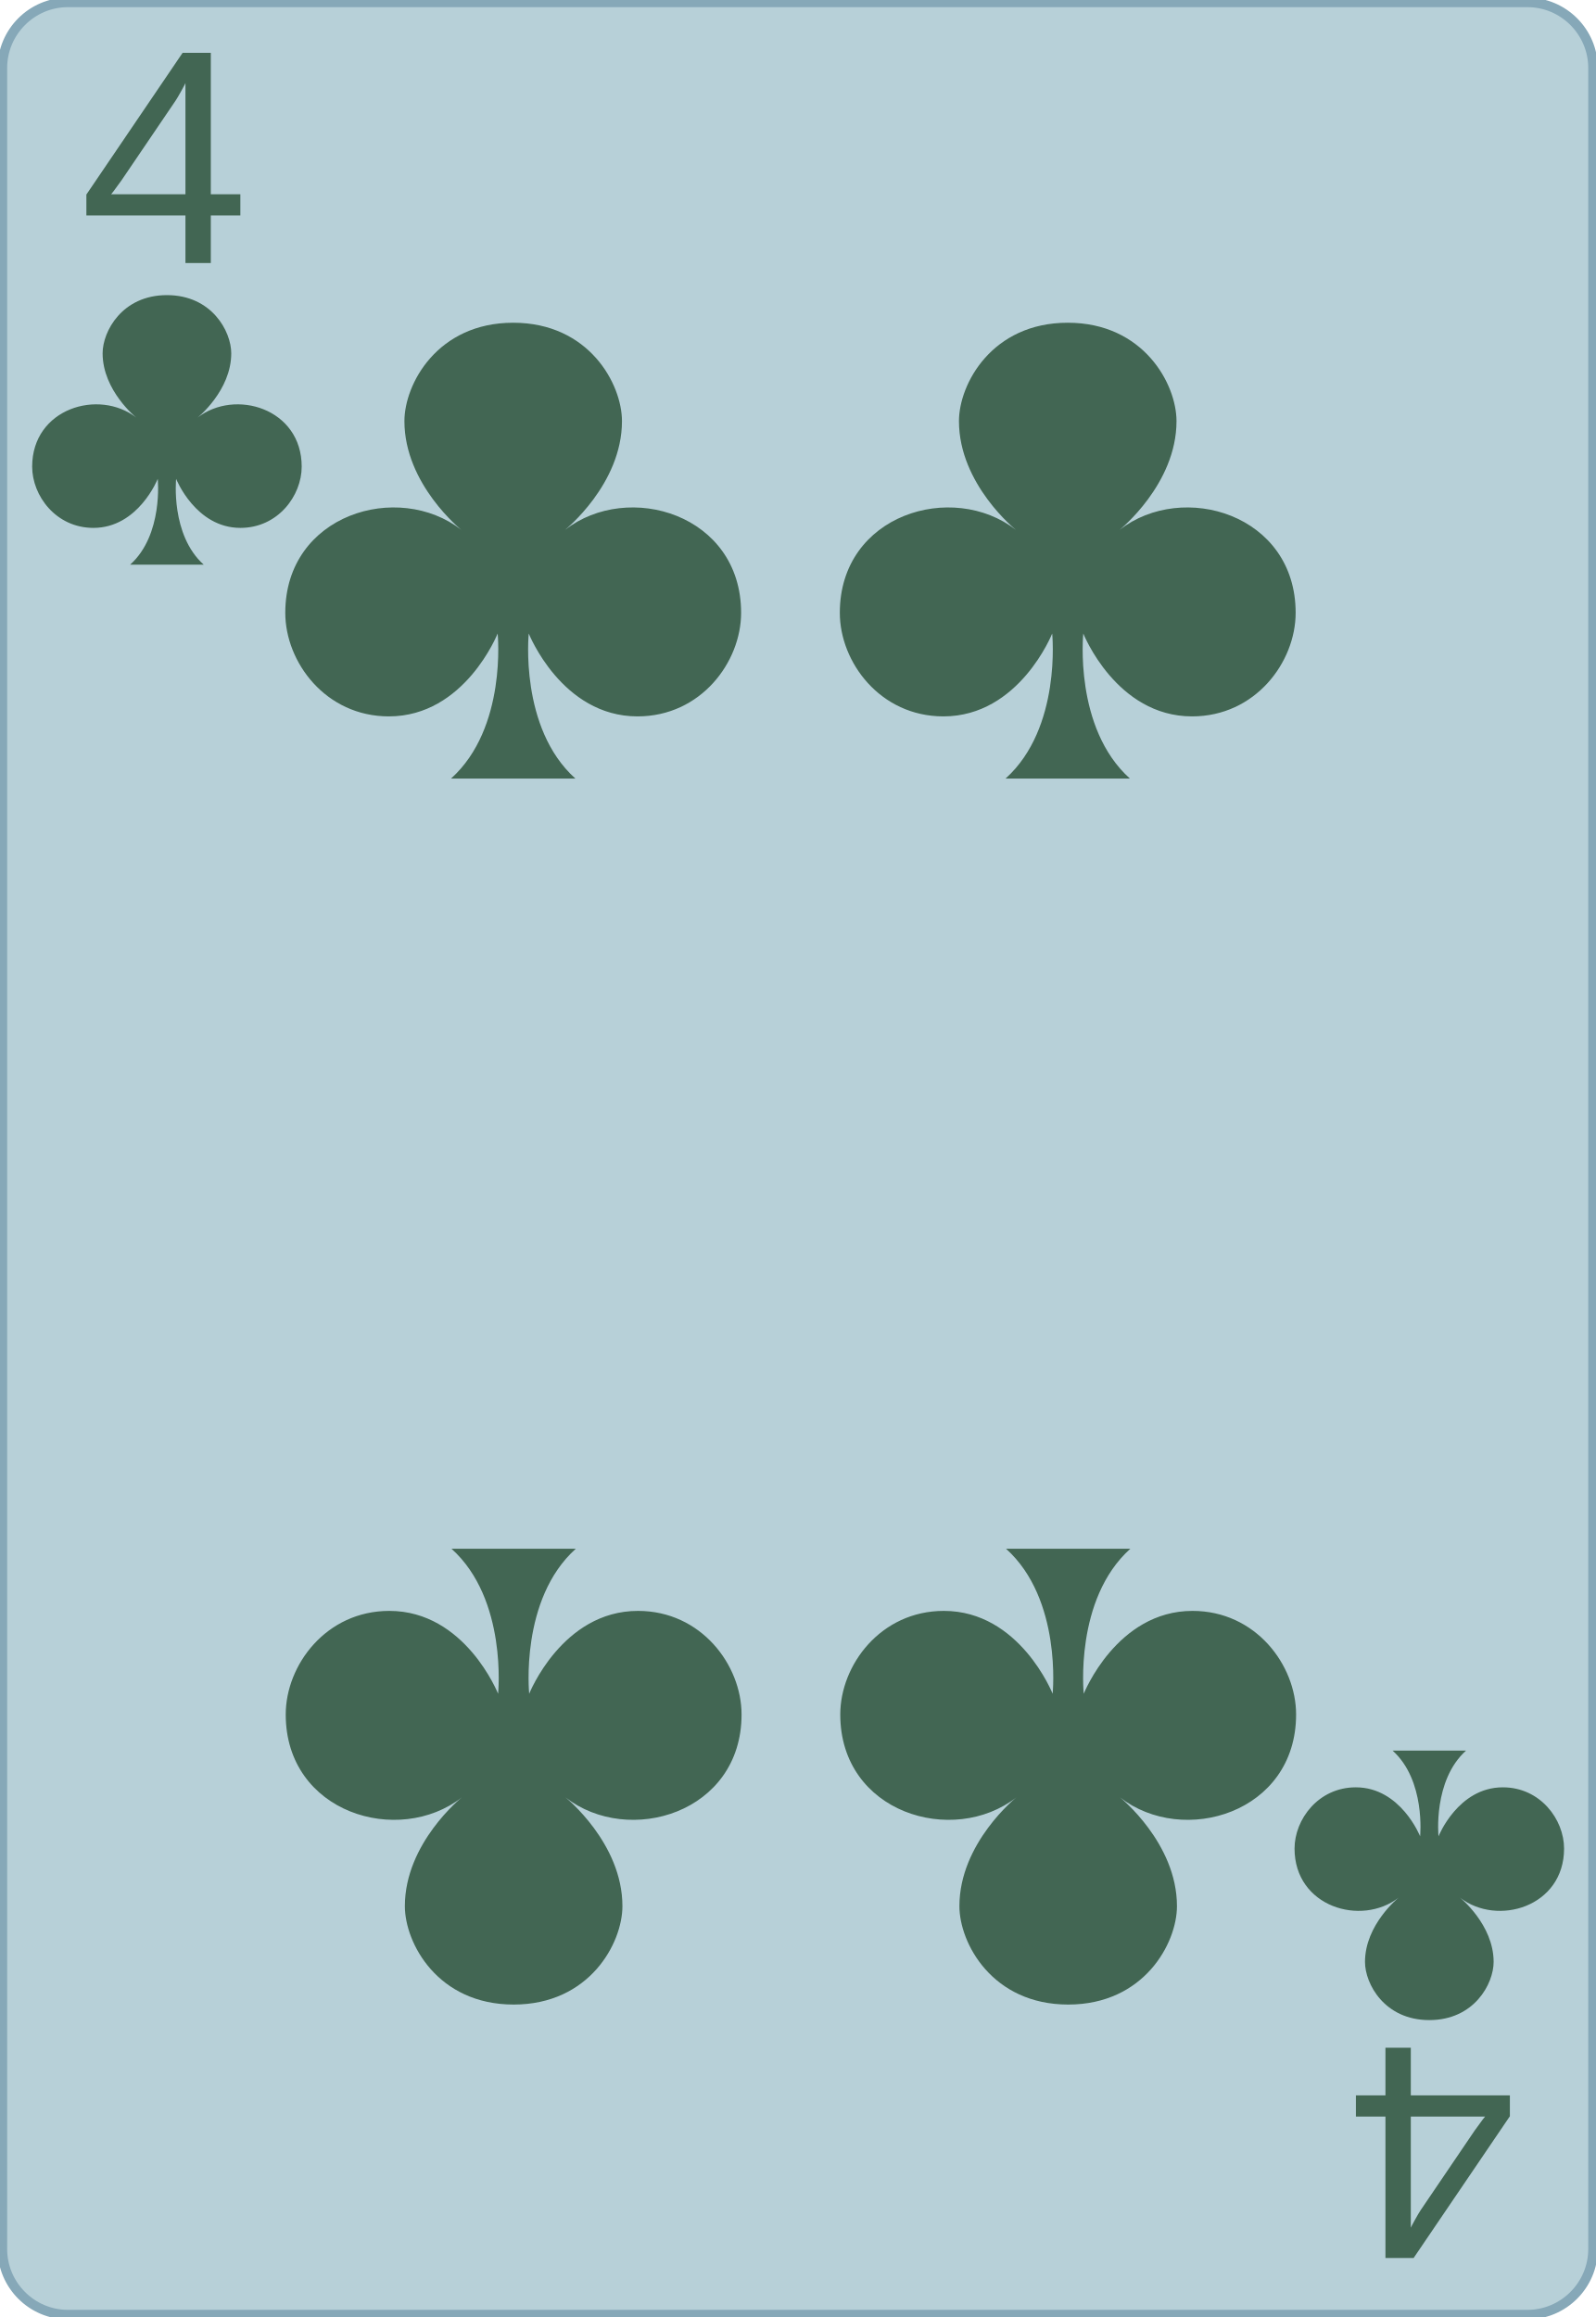
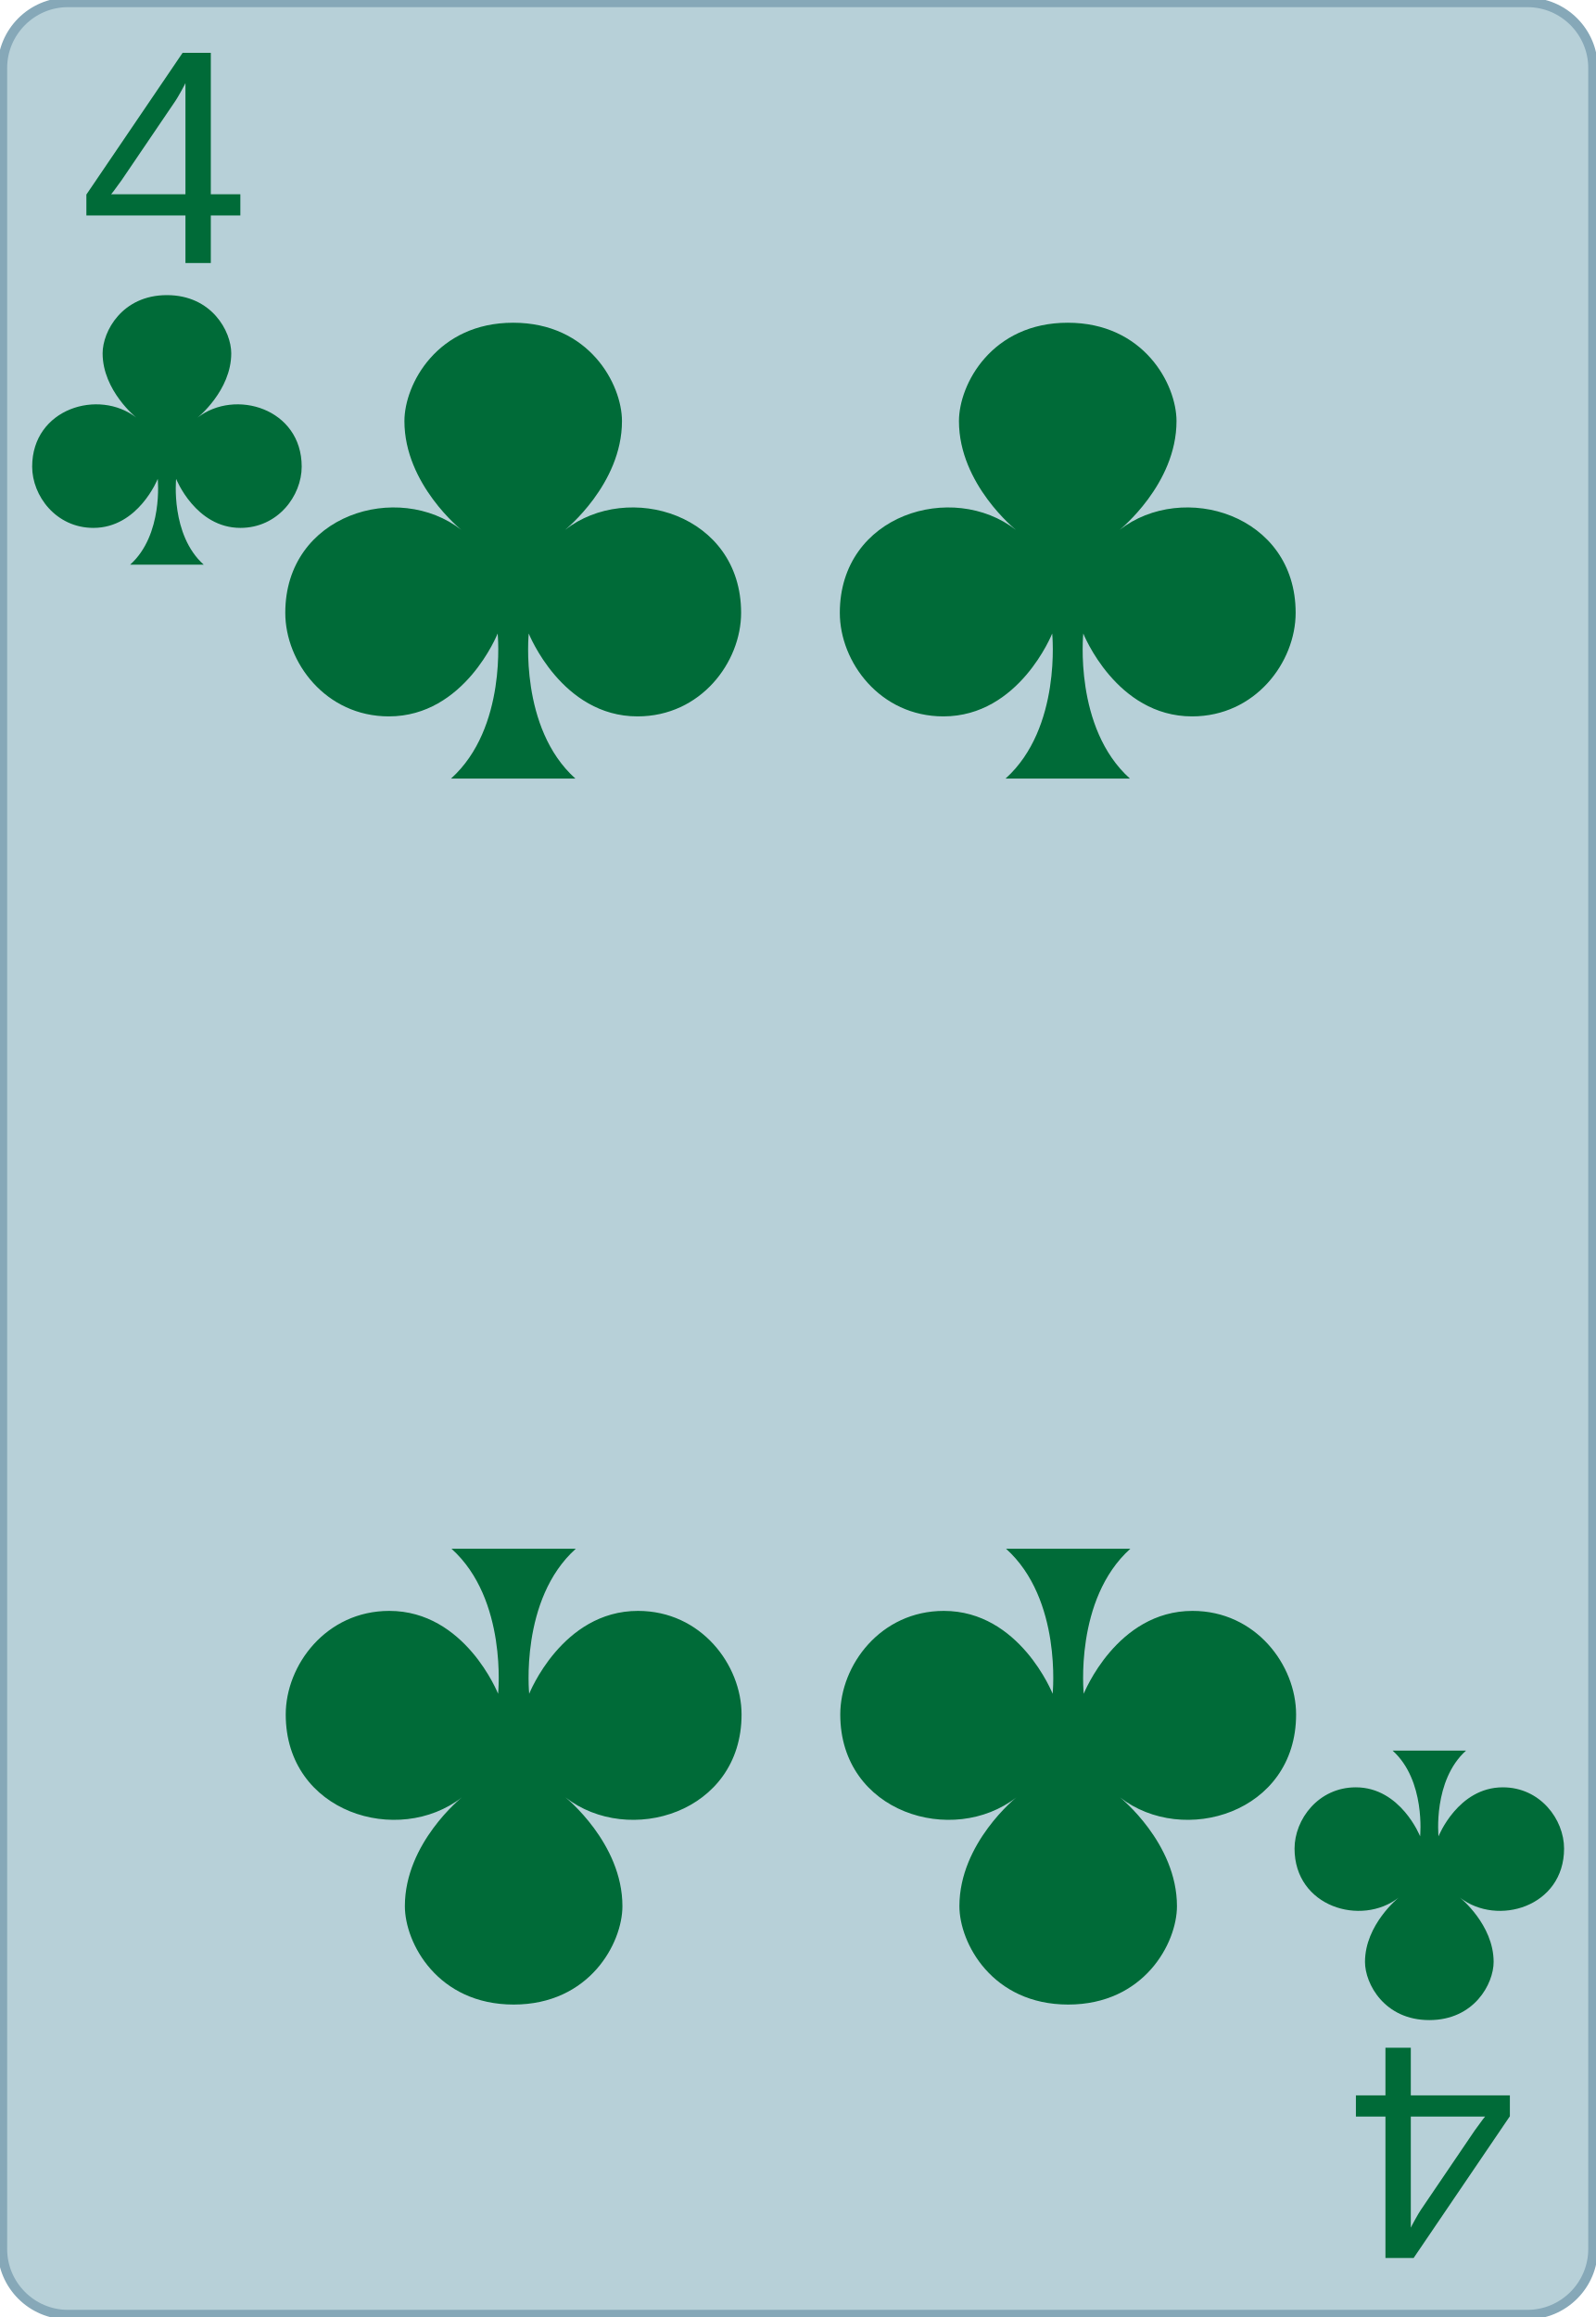
- <svg xmlns="http://www.w3.org/2000/svg" xmlns:xlink="http://www.w3.org/1999/xlink" width="167.087pt" height="242.667pt" viewBox="0 0 167.087 242.667" id="svg2" version="1.1" fill="#426653">
+ <svg xmlns="http://www.w3.org/2000/svg" xmlns:xlink="http://www.w3.org/1999/xlink" width="167.087pt" height="242.667pt" viewBox="0 0 167.087 242.667" id="svg2" version="1.1" fill="#006b38">
  <defs id="defs41">
    <radialGradient xlink:href="#linearGradient2984" id="radialGradient3760" cx="48.231" cy="18.138" fx="48.231" fy="18.138" r="9.5" gradientUnits="userSpaceOnUse" gradientTransform="matrix(-1.560526,0.01828294,-0.02684055,-2.290953,123.9838,58.80911)" />
    <linearGradient id="linearGradient2984">
-       <stop style="stop-color:#426653;stop-opacity:1;" offset="0" id="stop2986" />
-       <stop style="stop-color:#426653;stop-opacity:0.656;" offset="1" id="stop2988" />
+       <stop style="stop-color:#006b38;stop-opacity:1;" offset="0" id="stop2986" />
+       <stop style="stop-color:#006b38;stop-opacity:0.656;" offset="1" id="stop2988" />
    </linearGradient>
    <radialGradient xlink:href="#linearGradient3784" id="radialGradient3792" cx="171.487" cy="511.223" fx="171.487" fy="511.223" r="81.903" gradientTransform="matrix(1.152989,-0.6739155,0.3948202,0.6754904,-233.6326,270.4008)" gradientUnits="userSpaceOnUse" />
    <linearGradient id="linearGradient3784">
      <stop style="stop-color:#e1ebee;stop-opacity:0.534;" offset="0" id="stop3786" />
-       <stop style="stop-color:#426653;stop-opacity:0;" offset="1" id="stop3788" />
+       <stop style="stop-color:#006b38;stop-opacity:0;" offset="1" id="stop3788" />
    </linearGradient>
    <radialGradient r="81.903" fy="511.223" fx="171.487" cy="511.223" cx="171.487" gradientTransform="matrix(1.152989,-0.6739155,0.3948202,0.6754904,-233.6326,270.4008)" gradientUnits="userSpaceOnUse" id="radialGradient3855" xlink:href="#linearGradient3784-4" />
    <linearGradient id="linearGradient3784-4">
      <stop style="stop-color:#e1ebee;stop-opacity:0.519;" offset="0" id="stop3786-8" />
-       <stop style="stop-color:#426653;stop-opacity:0;" offset="1" id="stop3788-6" />
+       <stop style="stop-color:#006b38;stop-opacity:0;" offset="1" id="stop3788-6" />
    </linearGradient>
    <radialGradient r="81.903" fy="461.841" fx="181.694" cy="461.841" cx="181.694" gradientTransform="matrix(1.152989,-0.6739155,0.3948202,0.6754904,-233.6326,270.4008)" gradientUnits="userSpaceOnUse" id="radialGradient3916" xlink:href="#linearGradient3784-3" />
    <linearGradient id="linearGradient3784-3">
      <stop style="stop-color:#e1ebee;stop-opacity:0.702;" offset="0" id="stop3786-86" />
-       <stop style="stop-color:#426653;stop-opacity:0;" offset="1" id="stop3788-2" />
+       <stop style="stop-color:#006b38;stop-opacity:0;" offset="1" id="stop3788-2" />
    </linearGradient>
  </defs>
-   <g id="Layer_x0020_1" style="fill-rule:nonzero;clip-rule:nonzero;stroke:#426653;stroke-miterlimit:4;">
+   <g id="Layer_x0020_1" style="fill-rule:nonzero;clip-rule:nonzero;stroke:#006b38;stroke-miterlimit:4;">
    <path style="fill:#b7d0d8;stroke-width:0.5;;stroke:#86a8b8;stroke-width:1;" d="M166.837,235.548c0,3.777-3.087,6.869-6.871,6.869H7.111c-3.775,0-6.861-3.092-6.861-6.869V7.12C0.25,3.343,3.336,0.25,7.111,0.25h152.855    c3.784,0,6.871,3.093,6.871,6.87v228.428z" id="path5" />
    <g style="stroke:none;" id="g7">
      <g id="g9">

			</g>
    </g>
    <g id="g15">

		</g>
    <g id="g19">

		</g>
    <g style="stroke:none;" id="g23">
      <g id="g25">

			</g>
    </g>
    <g style="stroke:none;" id="g31">
      <g id="g33">

			</g>
    </g>
  </g>
-   <text style="font-size:32px;font-style:normal;font-weight:normal;line-height:125%;letter-spacing:0px;word-spacing:0px;fill:#426653;fill-opacity:1;stroke:none;font-family:Bitstream Vera Sans" x="8.311" y="27.548" id="text3788" fill="#426653">
-     <tspan id="tspan3790" x="8.311" y="27.548" style="font-style:normal;font-variant:normal;font-weight:normal;font-stretch:normal;font-family:Arial;-inkscape-font-specification:Arial" fill="#426653">4</tspan>
+   <text style="font-size:32px;font-style:normal;font-weight:normal;line-height:125%;letter-spacing:0px;word-spacing:0px;fill:#006b38;fill-opacity:1;stroke:none;font-family:Bitstream Vera Sans" x="8.311" y="27.548" id="text3788" fill="#006b38">
+     <tspan id="tspan3790" x="8.311" y="27.548" style="font-style:normal;font-variant:normal;font-weight:normal;font-stretch:normal;font-family:Arial;-inkscape-font-specification:Arial" fill="#006b38">4</tspan>
  </text>
  <g transform="matrix(1.485651,0,0,1.485651,-54.02466,10.01807)" id="layer1-1-4">
-     <path id="cl-9" d="m 50.291,22.698 c 0,0 2.375,-1.9 2.375,-4.534 0,-1.542 -1.369,-4.102 -4.534,-4.102 -3.165,0 -4.534,2.561 -4.534,4.102 0,2.634 2.375,4.534 2.375,4.534 -2.638,-2.055 -7.341,-0.652 -7.341,3.455 0,2.056 1.68,4.318 4.318,4.318 3.165,0 4.534,-3.455 4.534,-3.455 0,0 0.402,3.938 -1.943,6.046 h 5.182 c -2.345,-2.107 -1.943,-6.046 -1.943,-6.046 0,0 1.369,3.455 4.534,3.455 2.639,0 4.318,-2.263 4.318,-4.318 0,-4.107 -4.703,-5.51 -7.341,-3.455 z" style="fill:#426653" />
+     <path id="cl-9" d="m 50.291,22.698 c 0,0 2.375,-1.9 2.375,-4.534 0,-1.542 -1.369,-4.102 -4.534,-4.102 -3.165,0 -4.534,2.561 -4.534,4.102 0,2.634 2.375,4.534 2.375,4.534 -2.638,-2.055 -7.341,-0.652 -7.341,3.455 0,2.056 1.68,4.318 4.318,4.318 3.165,0 4.534,-3.455 4.534,-3.455 0,0 0.402,3.938 -1.943,6.046 h 5.182 c -2.345,-2.107 -1.943,-6.046 -1.943,-6.046 0,0 1.369,3.455 4.534,3.455 2.639,0 4.318,-2.263 4.318,-4.318 0,-4.107 -4.703,-5.51 -7.341,-3.455 z" style="fill:#006b38" />
  </g>
-   <text style="font-size:32px;font-style:normal;font-weight:normal;line-height:125%;letter-spacing:0px;word-spacing:0px;fill:#426653;fill-opacity:1;stroke:none;font-family:Bitstream Vera Sans" x="-158.864" y="-214.467" id="text3788-8" transform="scale(-1,-1)" fill="#426653">
-     <tspan id="tspan3790-7" x="-158.864" y="-214.467" style="font-style:normal;font-variant:normal;font-weight:normal;font-stretch:normal;font-family:Arial;-inkscape-font-specification:Arial" fill="#426653">4</tspan>
+   <text style="font-size:32px;font-style:normal;font-weight:normal;line-height:125%;letter-spacing:0px;word-spacing:0px;fill:#006b38;fill-opacity:1;stroke:none;font-family:Bitstream Vera Sans" x="-158.864" y="-214.467" id="text3788-8" transform="scale(-1,-1)" fill="#006b38">
+     <tspan id="tspan3790-7" x="-158.864" y="-214.467" style="font-style:normal;font-variant:normal;font-weight:normal;font-stretch:normal;font-family:Arial;-inkscape-font-specification:Arial" fill="#006b38">4</tspan>
  </text>
  <g transform="matrix(-1.485651,0,0,-1.485651,221.1992,232.4618)" id="layer1-1-4-1">
-     <path id="cl-9-7" d="m 50.291,22.698 c 0,0 2.375,-1.9 2.375,-4.534 0,-1.542 -1.369,-4.102 -4.534,-4.102 -3.165,0 -4.534,2.561 -4.534,4.102 0,2.634 2.375,4.534 2.375,4.534 -2.638,-2.055 -7.341,-0.652 -7.341,3.455 0,2.056 1.68,4.318 4.318,4.318 3.165,0 4.534,-3.455 4.534,-3.455 0,0 0.402,3.938 -1.943,6.046 h 5.182 c -2.345,-2.107 -1.943,-6.046 -1.943,-6.046 0,0 1.369,3.455 4.534,3.455 2.639,0 4.318,-2.263 4.318,-4.318 0,-4.107 -4.703,-5.51 -7.341,-3.455 z" style="fill:#426653" />
+     <path id="cl-9-7" d="m 50.291,22.698 c 0,0 2.375,-1.9 2.375,-4.534 0,-1.542 -1.369,-4.102 -4.534,-4.102 -3.165,0 -4.534,2.561 -4.534,4.102 0,2.634 2.375,4.534 2.375,4.534 -2.638,-2.055 -7.341,-0.652 -7.341,3.455 0,2.056 1.68,4.318 4.318,4.318 3.165,0 4.534,-3.455 4.534,-3.455 0,0 0.402,3.938 -1.943,6.046 h 5.182 c -2.345,-2.107 -1.943,-6.046 -1.943,-6.046 0,0 1.369,3.455 4.534,3.455 2.639,0 4.318,-2.263 4.318,-4.318 0,-4.107 -4.703,-5.51 -7.341,-3.455 z" style="fill:#006b38" />
  </g>
  <g transform="matrix(2.512578,0,0,2.512578,-67.18839,-1.531116)" id="layer1-1-4-8">
-     <path id="cl-9-8" d="m 50.291,22.698 c 0,0 2.375,-1.9 2.375,-4.534 0,-1.542 -1.369,-4.102 -4.534,-4.102 -3.165,0 -4.534,2.561 -4.534,4.102 0,2.634 2.375,4.534 2.375,4.534 -2.638,-2.055 -7.341,-0.652 -7.341,3.455 0,2.056 1.68,4.318 4.318,4.318 3.165,0 4.534,-3.455 4.534,-3.455 0,0 0.402,3.938 -1.943,6.046 h 5.182 c -2.345,-2.107 -1.943,-6.046 -1.943,-6.046 0,0 1.369,3.455 4.534,3.455 2.639,0 4.318,-2.263 4.318,-4.318 0,-4.107 -4.703,-5.51 -7.341,-3.455 z" style="fill:#426653" />
+     <path id="cl-9-8" d="m 50.291,22.698 c 0,0 2.375,-1.9 2.375,-4.534 0,-1.542 -1.369,-4.102 -4.534,-4.102 -3.165,0 -4.534,2.561 -4.534,4.102 0,2.634 2.375,4.534 2.375,4.534 -2.638,-2.055 -7.341,-0.652 -7.341,3.455 0,2.056 1.68,4.318 4.318,4.318 3.165,0 4.534,-3.455 4.534,-3.455 0,0 0.402,3.938 -1.943,6.046 h 5.182 c -2.345,-2.107 -1.943,-6.046 -1.943,-6.046 0,0 1.369,3.455 4.534,3.455 2.639,0 4.318,-2.263 4.318,-4.318 0,-4.107 -4.703,-5.51 -7.341,-3.455 z" style="fill:#006b38" />
  </g>
  <g transform="matrix(-2.512578,0,0,-2.512578,174.7295,245.2751)" id="layer1-1-4-8-0">
-     <path id="cl-9-8-6" d="m 50.291,22.698 c 0,0 2.375,-1.9 2.375,-4.534 0,-1.542 -1.369,-4.102 -4.534,-4.102 -3.165,0 -4.534,2.561 -4.534,4.102 0,2.634 2.375,4.534 2.375,4.534 -2.638,-2.055 -7.341,-0.652 -7.341,3.455 0,2.056 1.68,4.318 4.318,4.318 3.165,0 4.534,-3.455 4.534,-3.455 0,0 0.402,3.938 -1.943,6.046 h 5.182 c -2.345,-2.107 -1.943,-6.046 -1.943,-6.046 0,0 1.369,3.455 4.534,3.455 2.639,0 4.318,-2.263 4.318,-4.318 0,-4.107 -4.703,-5.51 -7.341,-3.455 z" style="fill:#426653" />
+     <path id="cl-9-8-6" d="m 50.291,22.698 c 0,0 2.375,-1.9 2.375,-4.534 0,-1.542 -1.369,-4.102 -4.534,-4.102 -3.165,0 -4.534,2.561 -4.534,4.102 0,2.634 2.375,4.534 2.375,4.534 -2.638,-2.055 -7.341,-0.652 -7.341,3.455 0,2.056 1.68,4.318 4.318,4.318 3.165,0 4.534,-3.455 4.534,-3.455 0,0 0.402,3.938 -1.943,6.046 h 5.182 c -2.345,-2.107 -1.943,-6.046 -1.943,-6.046 0,0 1.369,3.455 4.534,3.455 2.639,0 4.318,-2.263 4.318,-4.318 0,-4.107 -4.703,-5.51 -7.341,-3.455 z" style="fill:#006b38" />
  </g>
  <g transform="matrix(2.512578,0,0,2.512578,-9.111586,-1.531113)" id="layer1-1-4-8-2">
-     <path id="cl-9-8-66" d="m 50.291,22.698 c 0,0 2.375,-1.9 2.375,-4.534 0,-1.542 -1.369,-4.102 -4.534,-4.102 -3.165,0 -4.534,2.561 -4.534,4.102 0,2.634 2.375,4.534 2.375,4.534 -2.638,-2.055 -7.341,-0.652 -7.341,3.455 0,2.056 1.68,4.318 4.318,4.318 3.165,0 4.534,-3.455 4.534,-3.455 0,0 0.402,3.938 -1.943,6.046 h 5.182 c -2.345,-2.107 -1.943,-6.046 -1.943,-6.046 0,0 1.369,3.455 4.534,3.455 2.639,0 4.318,-2.263 4.318,-4.318 0,-4.107 -4.703,-5.51 -7.341,-3.455 z" style="fill:#426653" />
+     <path id="cl-9-8-66" d="m 50.291,22.698 c 0,0 2.375,-1.9 2.375,-4.534 0,-1.542 -1.369,-4.102 -4.534,-4.102 -3.165,0 -4.534,2.561 -4.534,4.102 0,2.634 2.375,4.534 2.375,4.534 -2.638,-2.055 -7.341,-0.652 -7.341,3.455 0,2.056 1.68,4.318 4.318,4.318 3.165,0 4.534,-3.455 4.534,-3.455 0,0 0.402,3.938 -1.943,6.046 h 5.182 c -2.345,-2.107 -1.943,-6.046 -1.943,-6.046 0,0 1.369,3.455 4.534,3.455 2.639,0 4.318,-2.263 4.318,-4.318 0,-4.107 -4.703,-5.51 -7.341,-3.455 z" style="fill:#006b38" />
  </g>
  <g transform="matrix(-2.512578,0,0,-2.512578,232.8063,245.2751)" id="layer1-1-4-8-0-4">
-     <path id="cl-9-8-6-9" d="m 50.291,22.698 c 0,0 2.375,-1.9 2.375,-4.534 0,-1.542 -1.369,-4.102 -4.534,-4.102 -3.165,0 -4.534,2.561 -4.534,4.102 0,2.634 2.375,4.534 2.375,4.534 -2.638,-2.055 -7.341,-0.652 -7.341,3.455 0,2.056 1.68,4.318 4.318,4.318 3.165,0 4.534,-3.455 4.534,-3.455 0,0 0.402,3.938 -1.943,6.046 h 5.182 c -2.345,-2.107 -1.943,-6.046 -1.943,-6.046 0,0 1.369,3.455 4.534,3.455 2.639,0 4.318,-2.263 4.318,-4.318 0,-4.107 -4.703,-5.51 -7.341,-3.455 z" style="fill:#426653" />
+     <path id="cl-9-8-6-9" d="m 50.291,22.698 c 0,0 2.375,-1.9 2.375,-4.534 0,-1.542 -1.369,-4.102 -4.534,-4.102 -3.165,0 -4.534,2.561 -4.534,4.102 0,2.634 2.375,4.534 2.375,4.534 -2.638,-2.055 -7.341,-0.652 -7.341,3.455 0,2.056 1.68,4.318 4.318,4.318 3.165,0 4.534,-3.455 4.534,-3.455 0,0 0.402,3.938 -1.943,6.046 h 5.182 c -2.345,-2.107 -1.943,-6.046 -1.943,-6.046 0,0 1.369,3.455 4.534,3.455 2.639,0 4.318,-2.263 4.318,-4.318 0,-4.107 -4.703,-5.51 -7.341,-3.455 z" style="fill:#006b38" />
  </g>
</svg>
